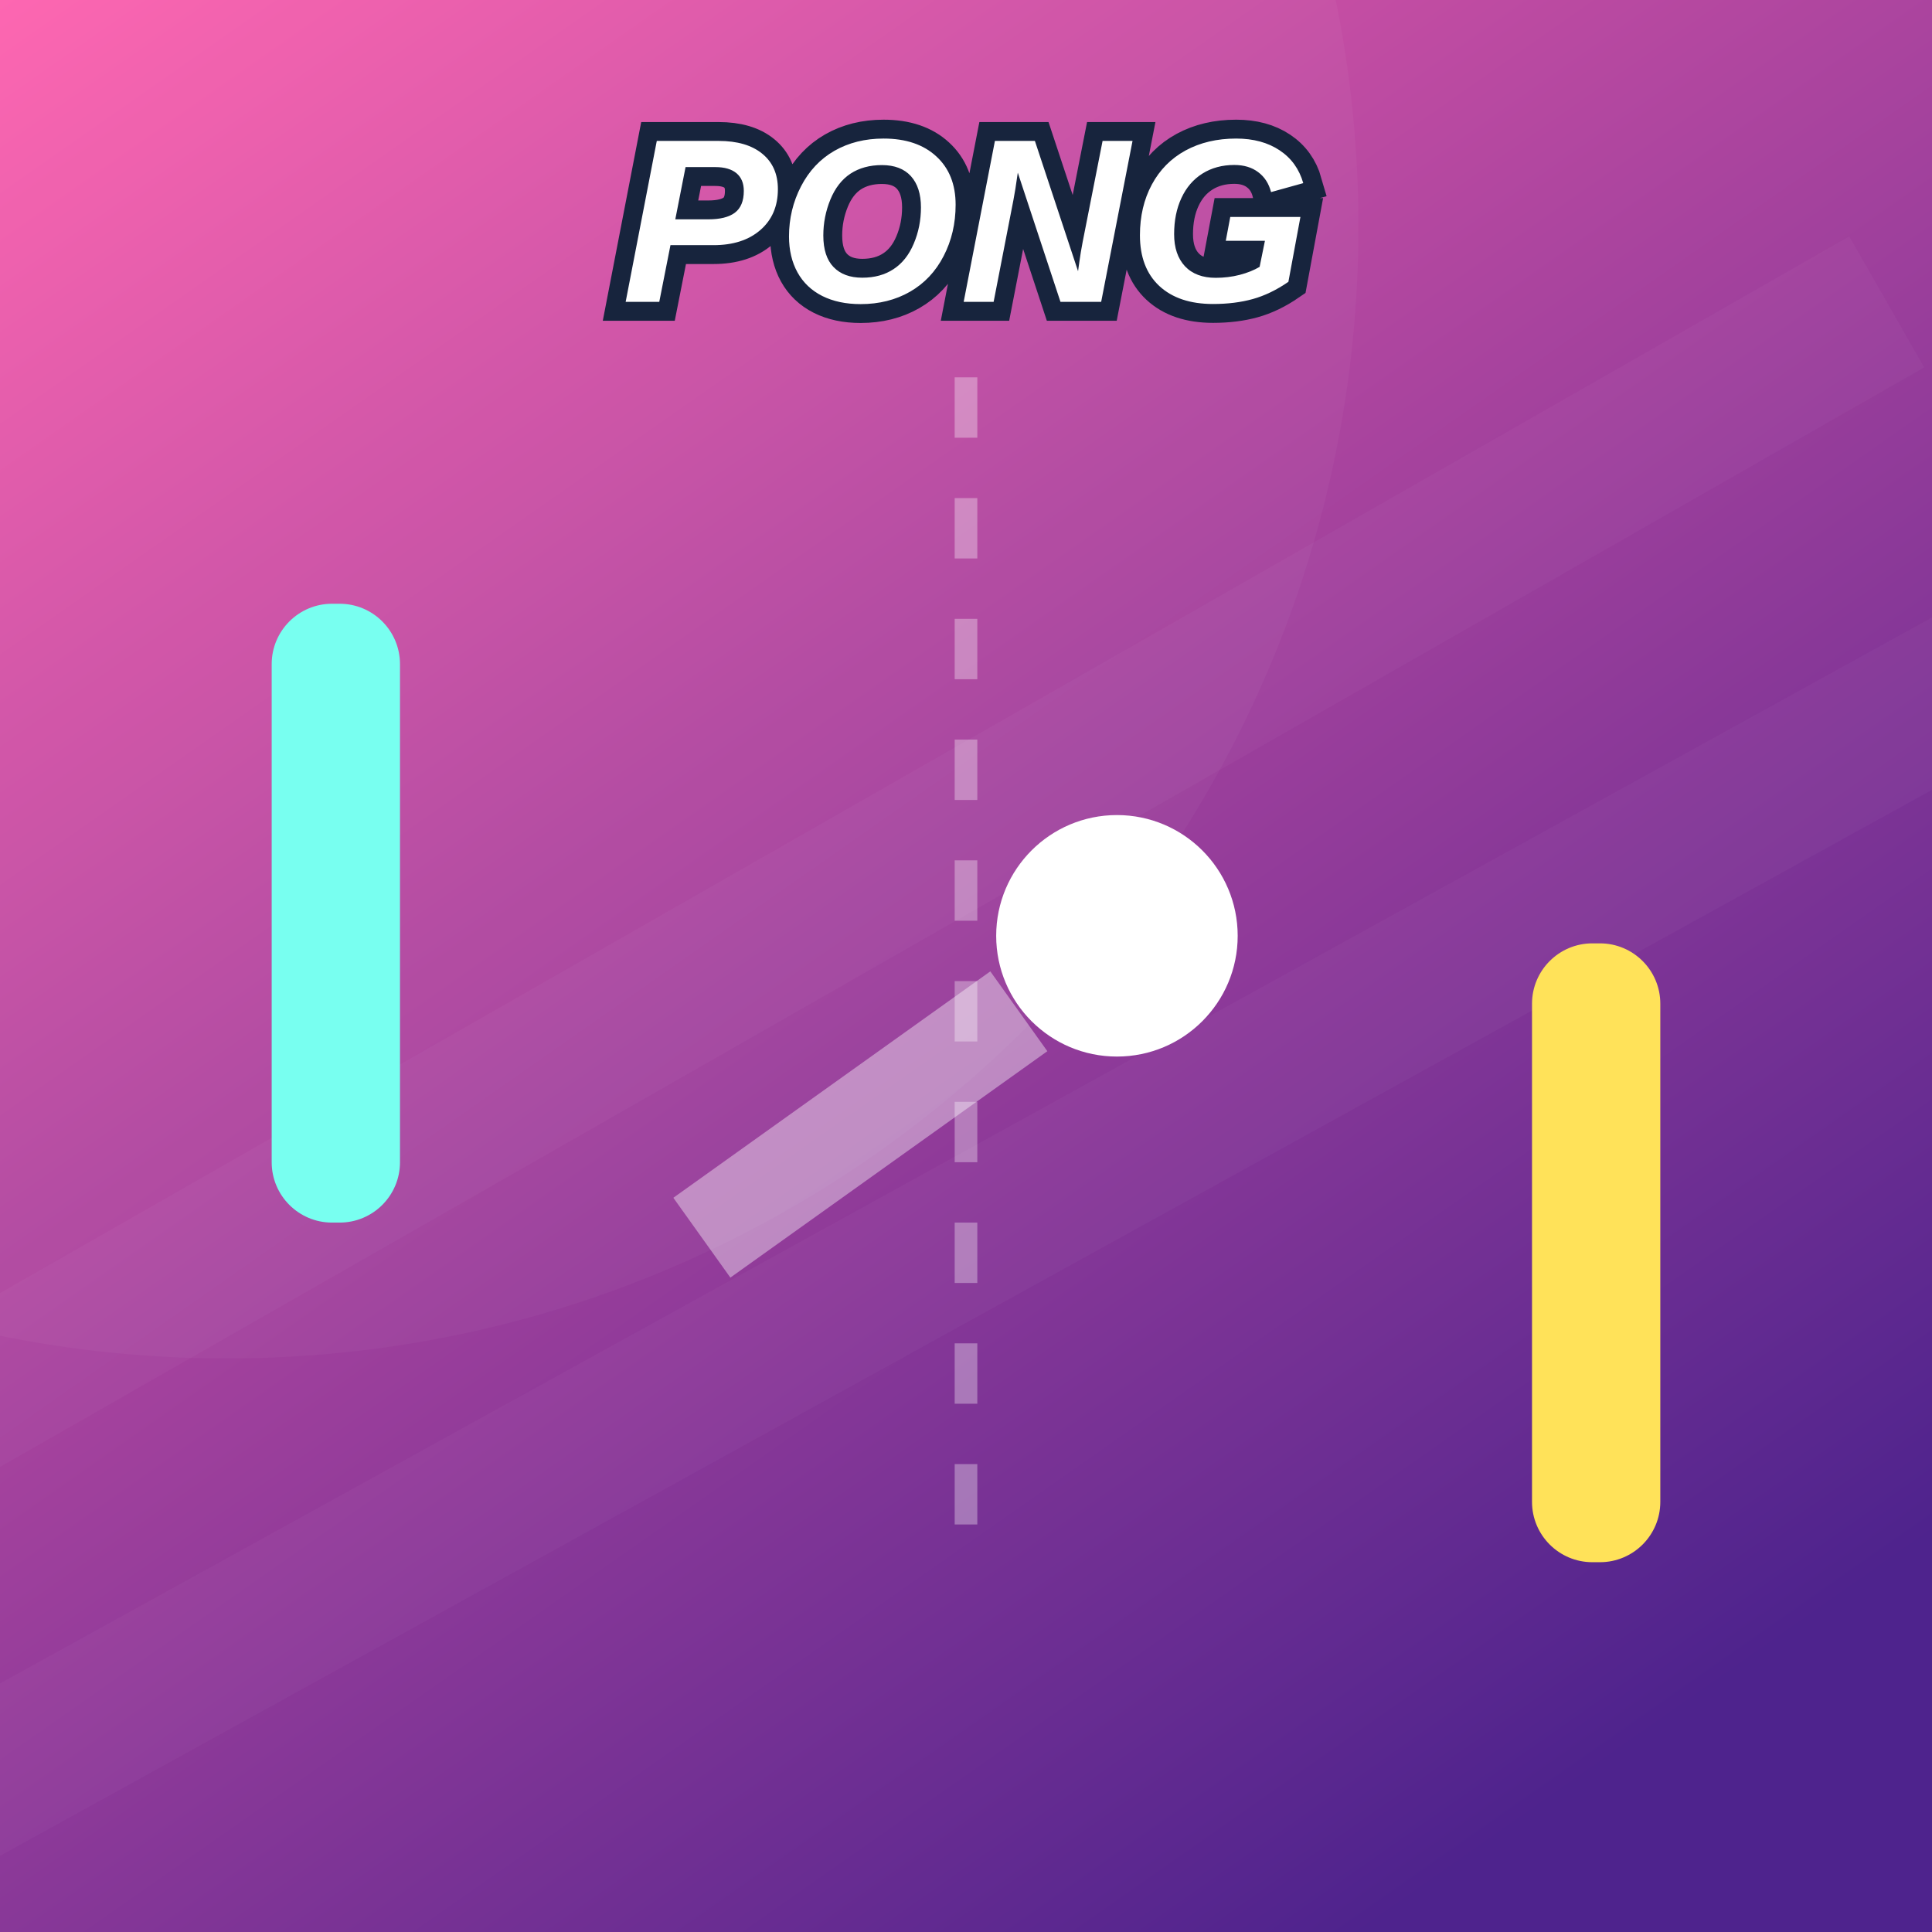
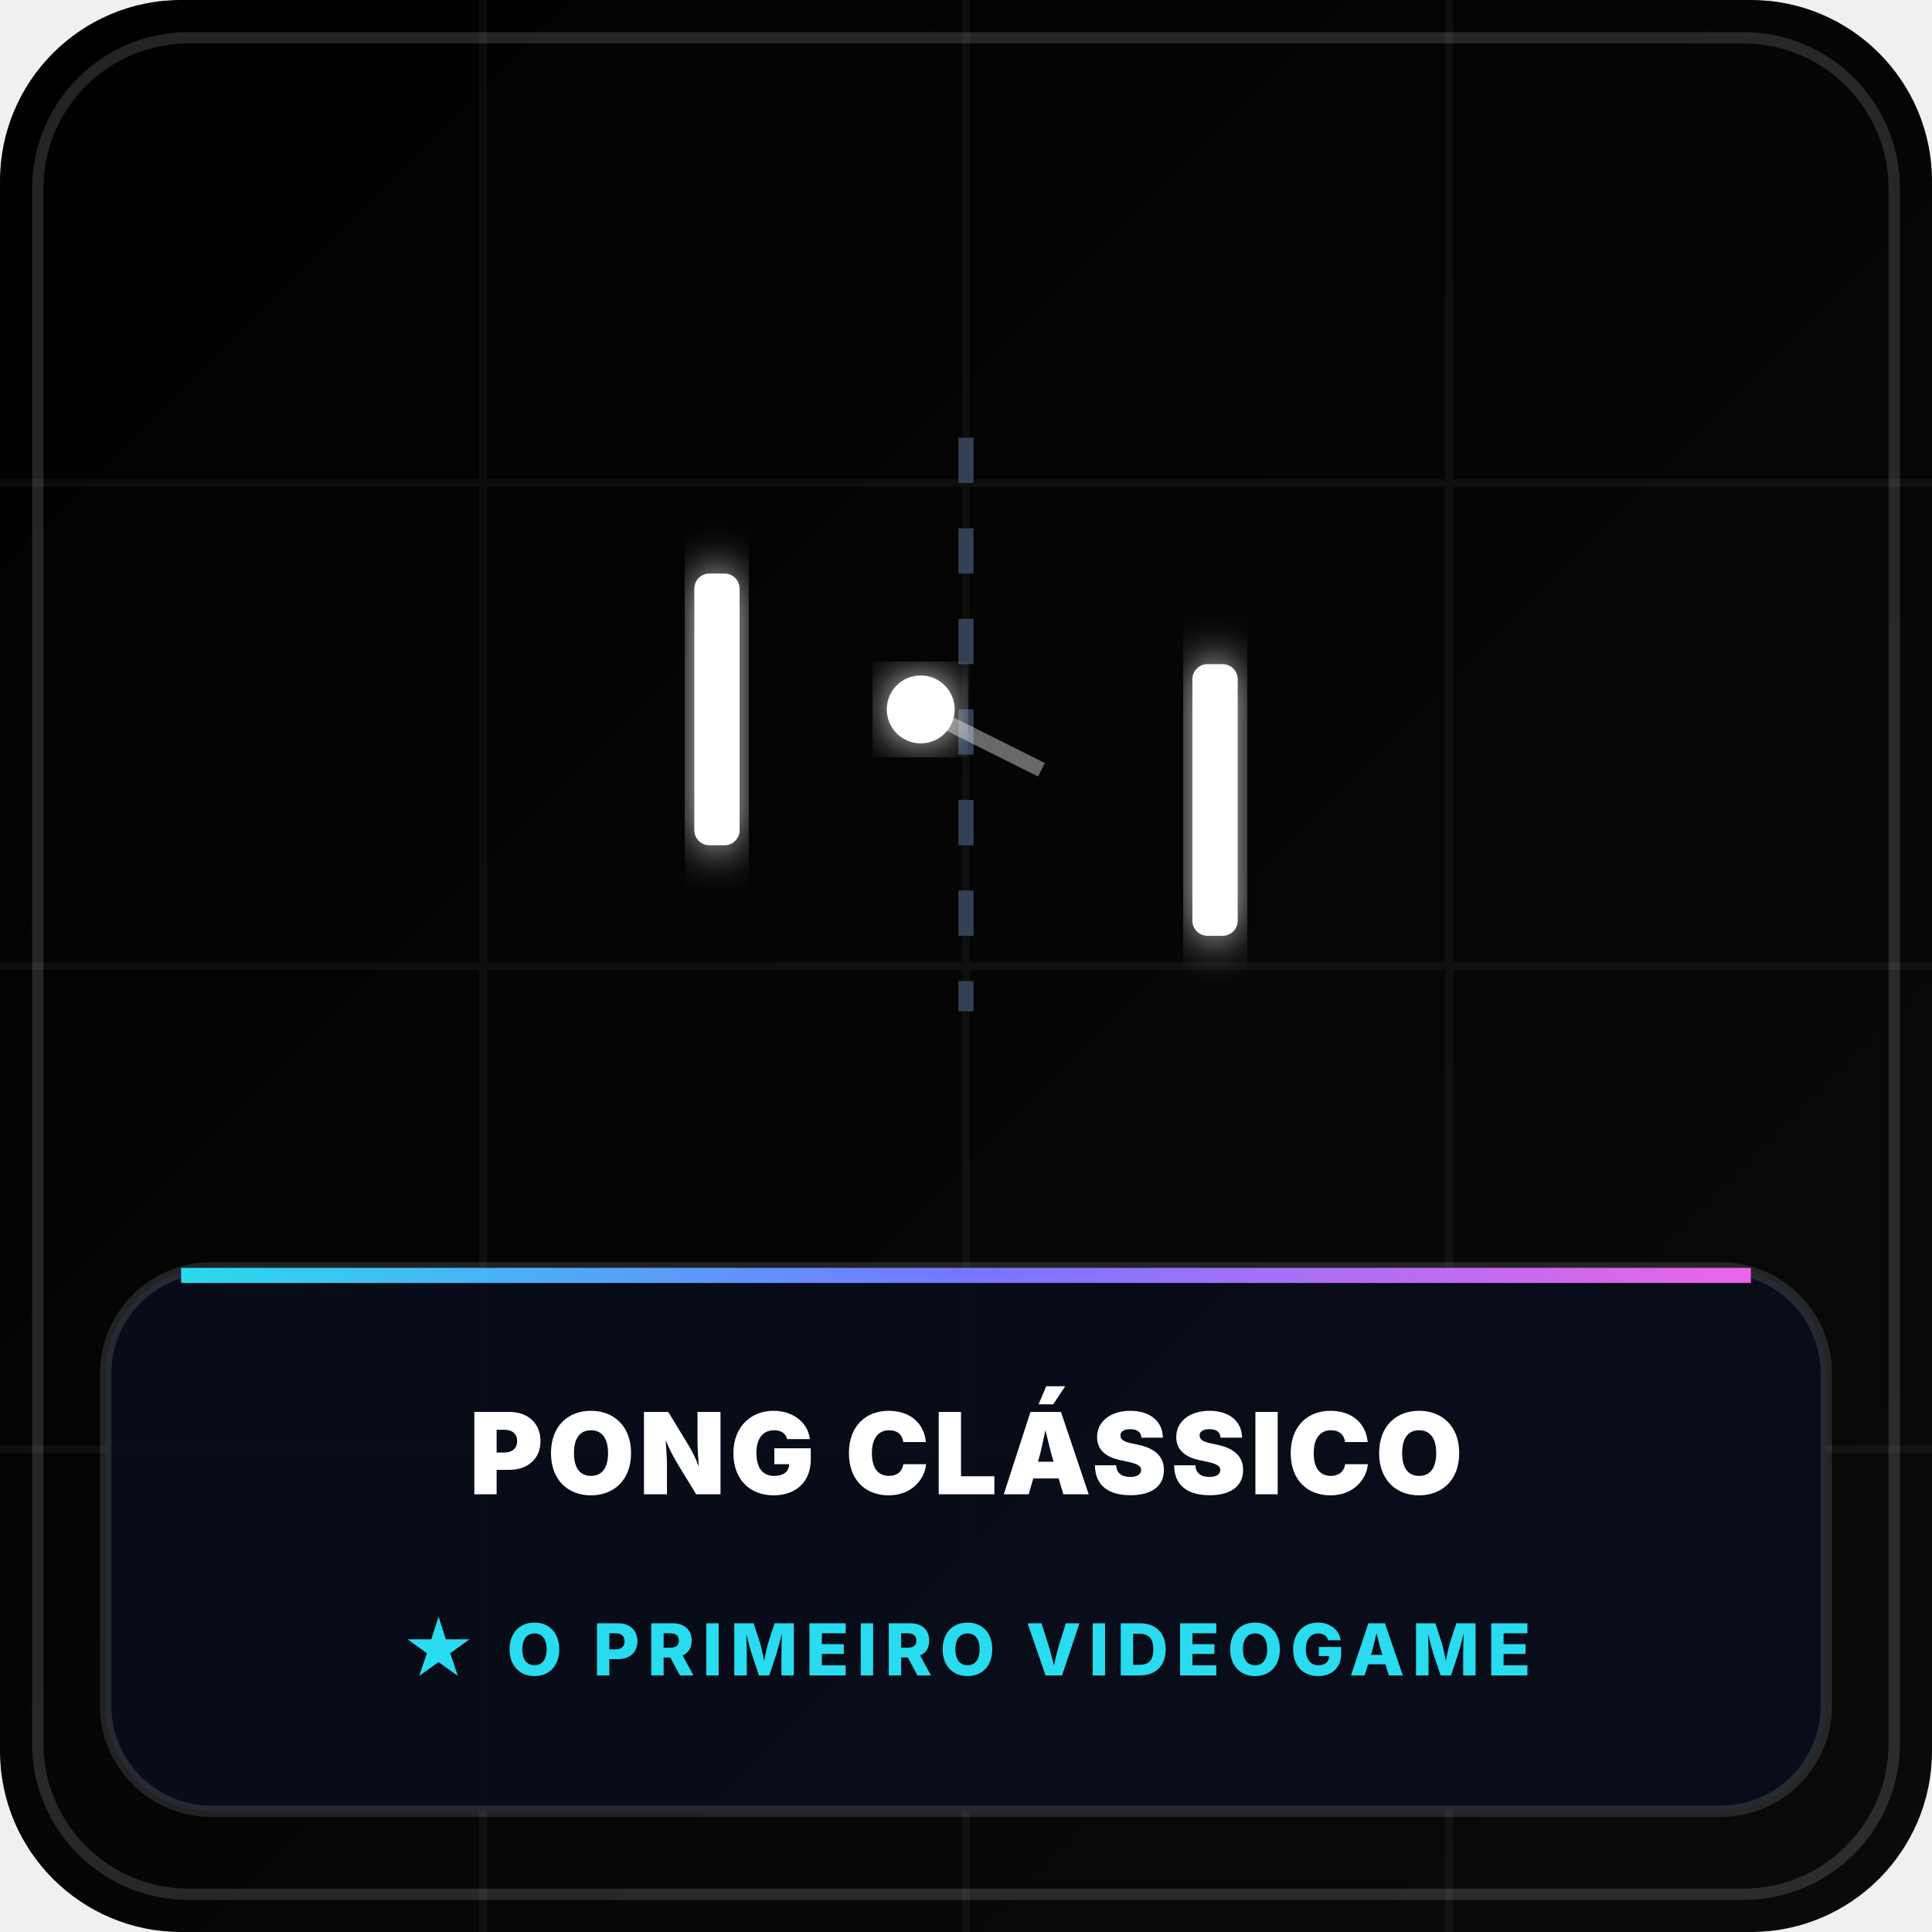
- <svg xmlns="http://www.w3.org/2000/svg" viewBox="0 0 256 256">
+ <svg xmlns="http://www.w3.org/2000/svg" viewBox="0 0 256 256" width="256" height="256">
  <defs>
-     <linearGradient id="bg" x2=".7" y2="1">
-       <stop stop-color="#fe62ae" />
-       <stop offset="1" stop-color="#4e238d" />
+     <linearGradient id="bg_pong" x1="0%" y1="0%" x2="100%" y2="100%">
+       <stop offset="0%" stop-color="#000000" />
+       <stop offset="100%" stop-color="#0a0a0a" />
    </linearGradient>
-     <radialGradient id="ball" cx=".3" cy=".25">
-       <stop stop-color="#eeffcb" />
-       <stop offset=".45" stop-color="#8df648" />
-       <stop offset="1" stop-color="#20a24b" />
-     </radialGradient>
+     <linearGradient id="cyber_pong" x1="0%" y1="0%" x2="100%" y2="0%">
+       <stop offset="0%" stop-color="#29dbef" />
+       <stop offset="50%" stop-color="#7776ff" />
+       <stop offset="100%" stop-color="#ec65e8" />
+     </linearGradient>
+     <filter id="glow_pong" x="-20%" y="-20%" width="140%" height="140%">
+       <feGaussianBlur stdDeviation="3" result="blur" />
+       <feComposite in="SourceGraphic" in2="blur" operator="over" />
+     </filter>
  </defs>
-   <path fill="url(#bg)" d="M0 0h256v256H0Z" />
-   <circle cx="30" cy="30" r="150" fill="#ffffff08" />
-   <path d="m-30 200 280-160M-10 240 280 80" stroke="#ffffff07" stroke-width="20" />
-   <path d="M128 50v160" stroke="#ffffff55" stroke-width="3" stroke-dasharray="8 8" />
-   <rect x="36" y="80" width="17" height="82" rx="8" fill="#78fff0" />
-   <rect x="203" y="125" width="17" height="82" rx="8" fill="#ffe259" />
-   <path d="m93 164 42-30" stroke="#ffffff66" stroke-width="13" />
-   <circle cx="148" cy="124" r="16" fill="white" />
-   <text x="128" y="40" fill="white" stroke="#17243d" stroke-width="5" paint-order="stroke" font-family="Arial,sans-serif" font-style="italic" font-weight="900" font-size="31" text-anchor="middle">PONG</text>
+   <rect width="256" height="256" rx="24" fill="url(#bg_pong)" />
+   <path d="M0 64 H256 M0 128 H256 M0 192 H256 M64 0 V256 M128 0 V256 M192 0 V256" stroke="rgba(255,255,255,0.04)" stroke-width="1" />
+   <rect x="5" y="5" width="246" height="246" rx="20" fill="none" stroke="rgba(255,255,255,0.14)" stroke-width="1.5" />
+   <g transform="translate(128, 96)">
+     <line x1="0" y1="-38" x2="0" y2="38" stroke="#334155" stroke-width="2" stroke-dasharray="6 6" />
+     <rect x="-36" y="-20" width="6" height="36" rx="2" fill="#ffffff" filter="url(#glow_pong)" />
+     <rect x="30" y="-8" width="6" height="36" rx="2" fill="#ffffff" filter="url(#glow_pong)" />
+     <circle cx="-6" cy="-2" r="4.5" fill="#ffffff" filter="url(#glow_pong)" />
+     <line x1="10" y1="6" x2="-6" y2="-2" stroke="rgba(255,255,255,0.4)" stroke-width="2" />
+   </g>
+   <rect x="14" y="168" width="228" height="72" rx="14" fill="rgba(8,13,26,0.92)" stroke="rgba(255,255,255,0.12)" stroke-width="1.5" />
+   <rect x="24" y="168" width="208" height="2" fill="url(#cyber_pong)" />
+   <text x="128" y="198" font-family="system-ui, -apple-system, sans-serif" font-size="15" font-weight="900" fill="#ffffff" text-anchor="middle" letter-spacing="0.5">PONG CLÁSSICO</text>
+   <text x="128" y="222" font-family="system-ui, -apple-system, sans-serif" font-size="9.5" font-weight="800" fill="#29dbef" text-anchor="middle" letter-spacing="1">★ O PRIMEIRO VIDEOGAME</text>
</svg>
